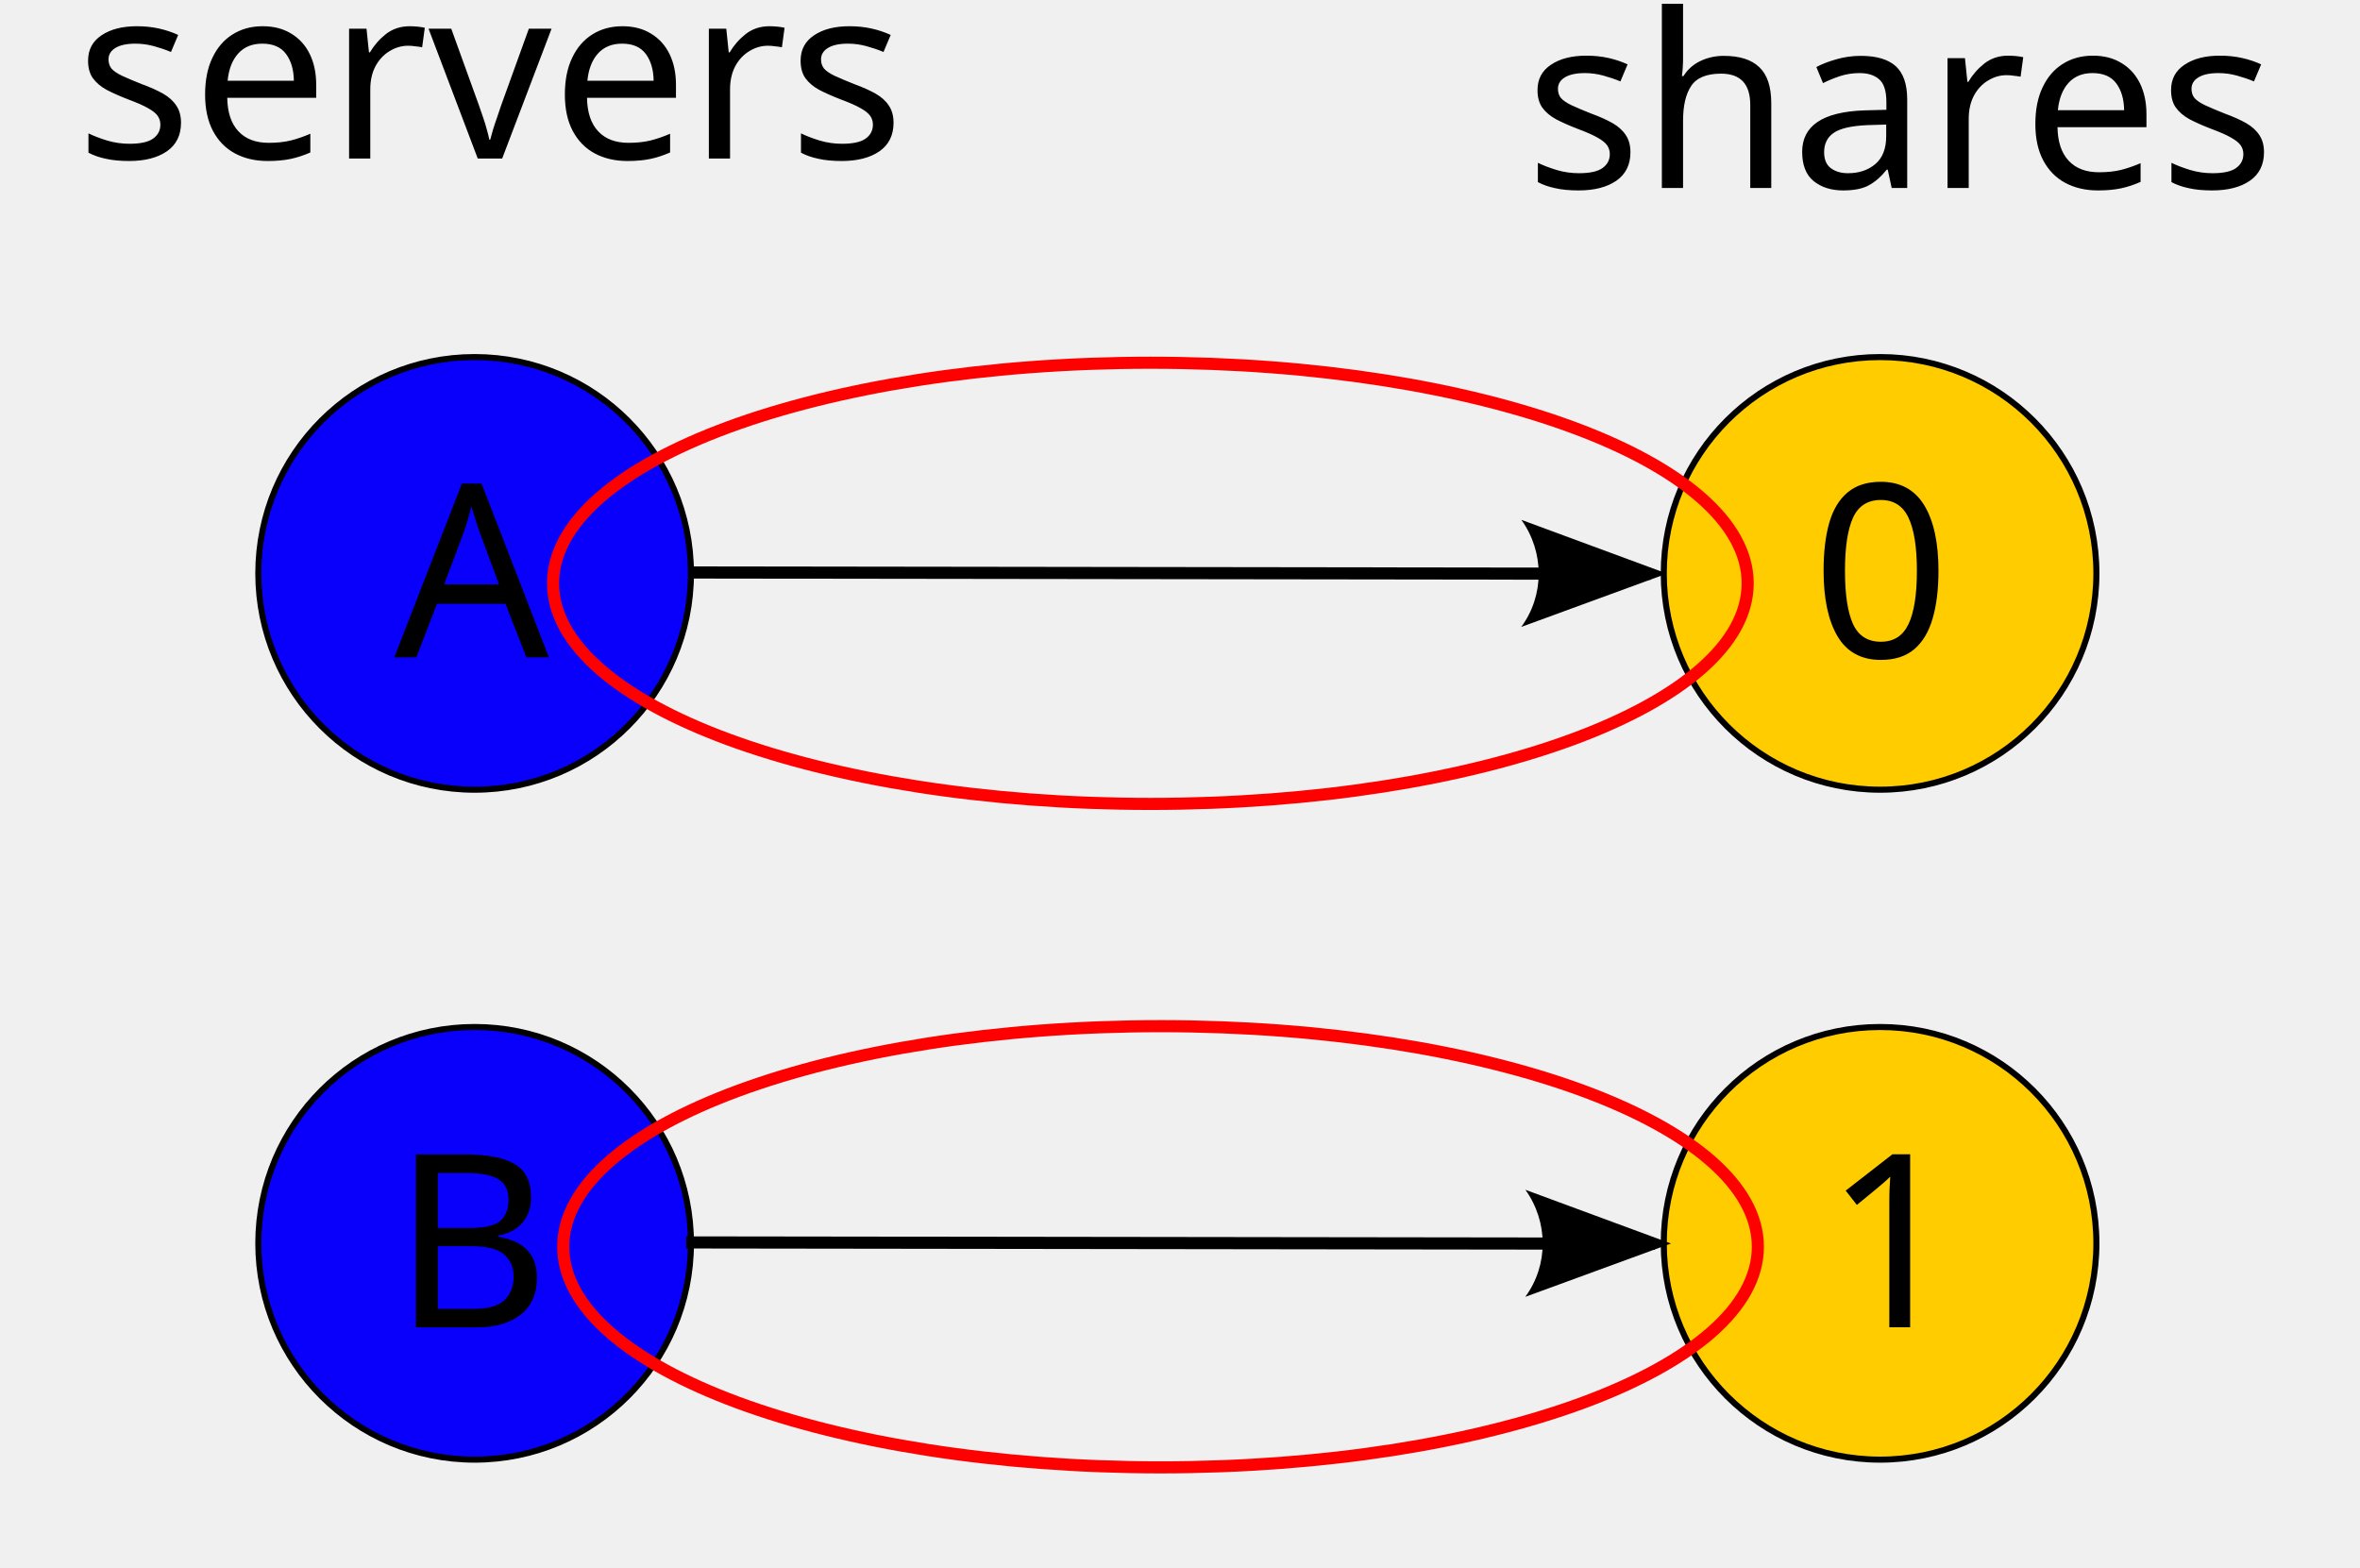
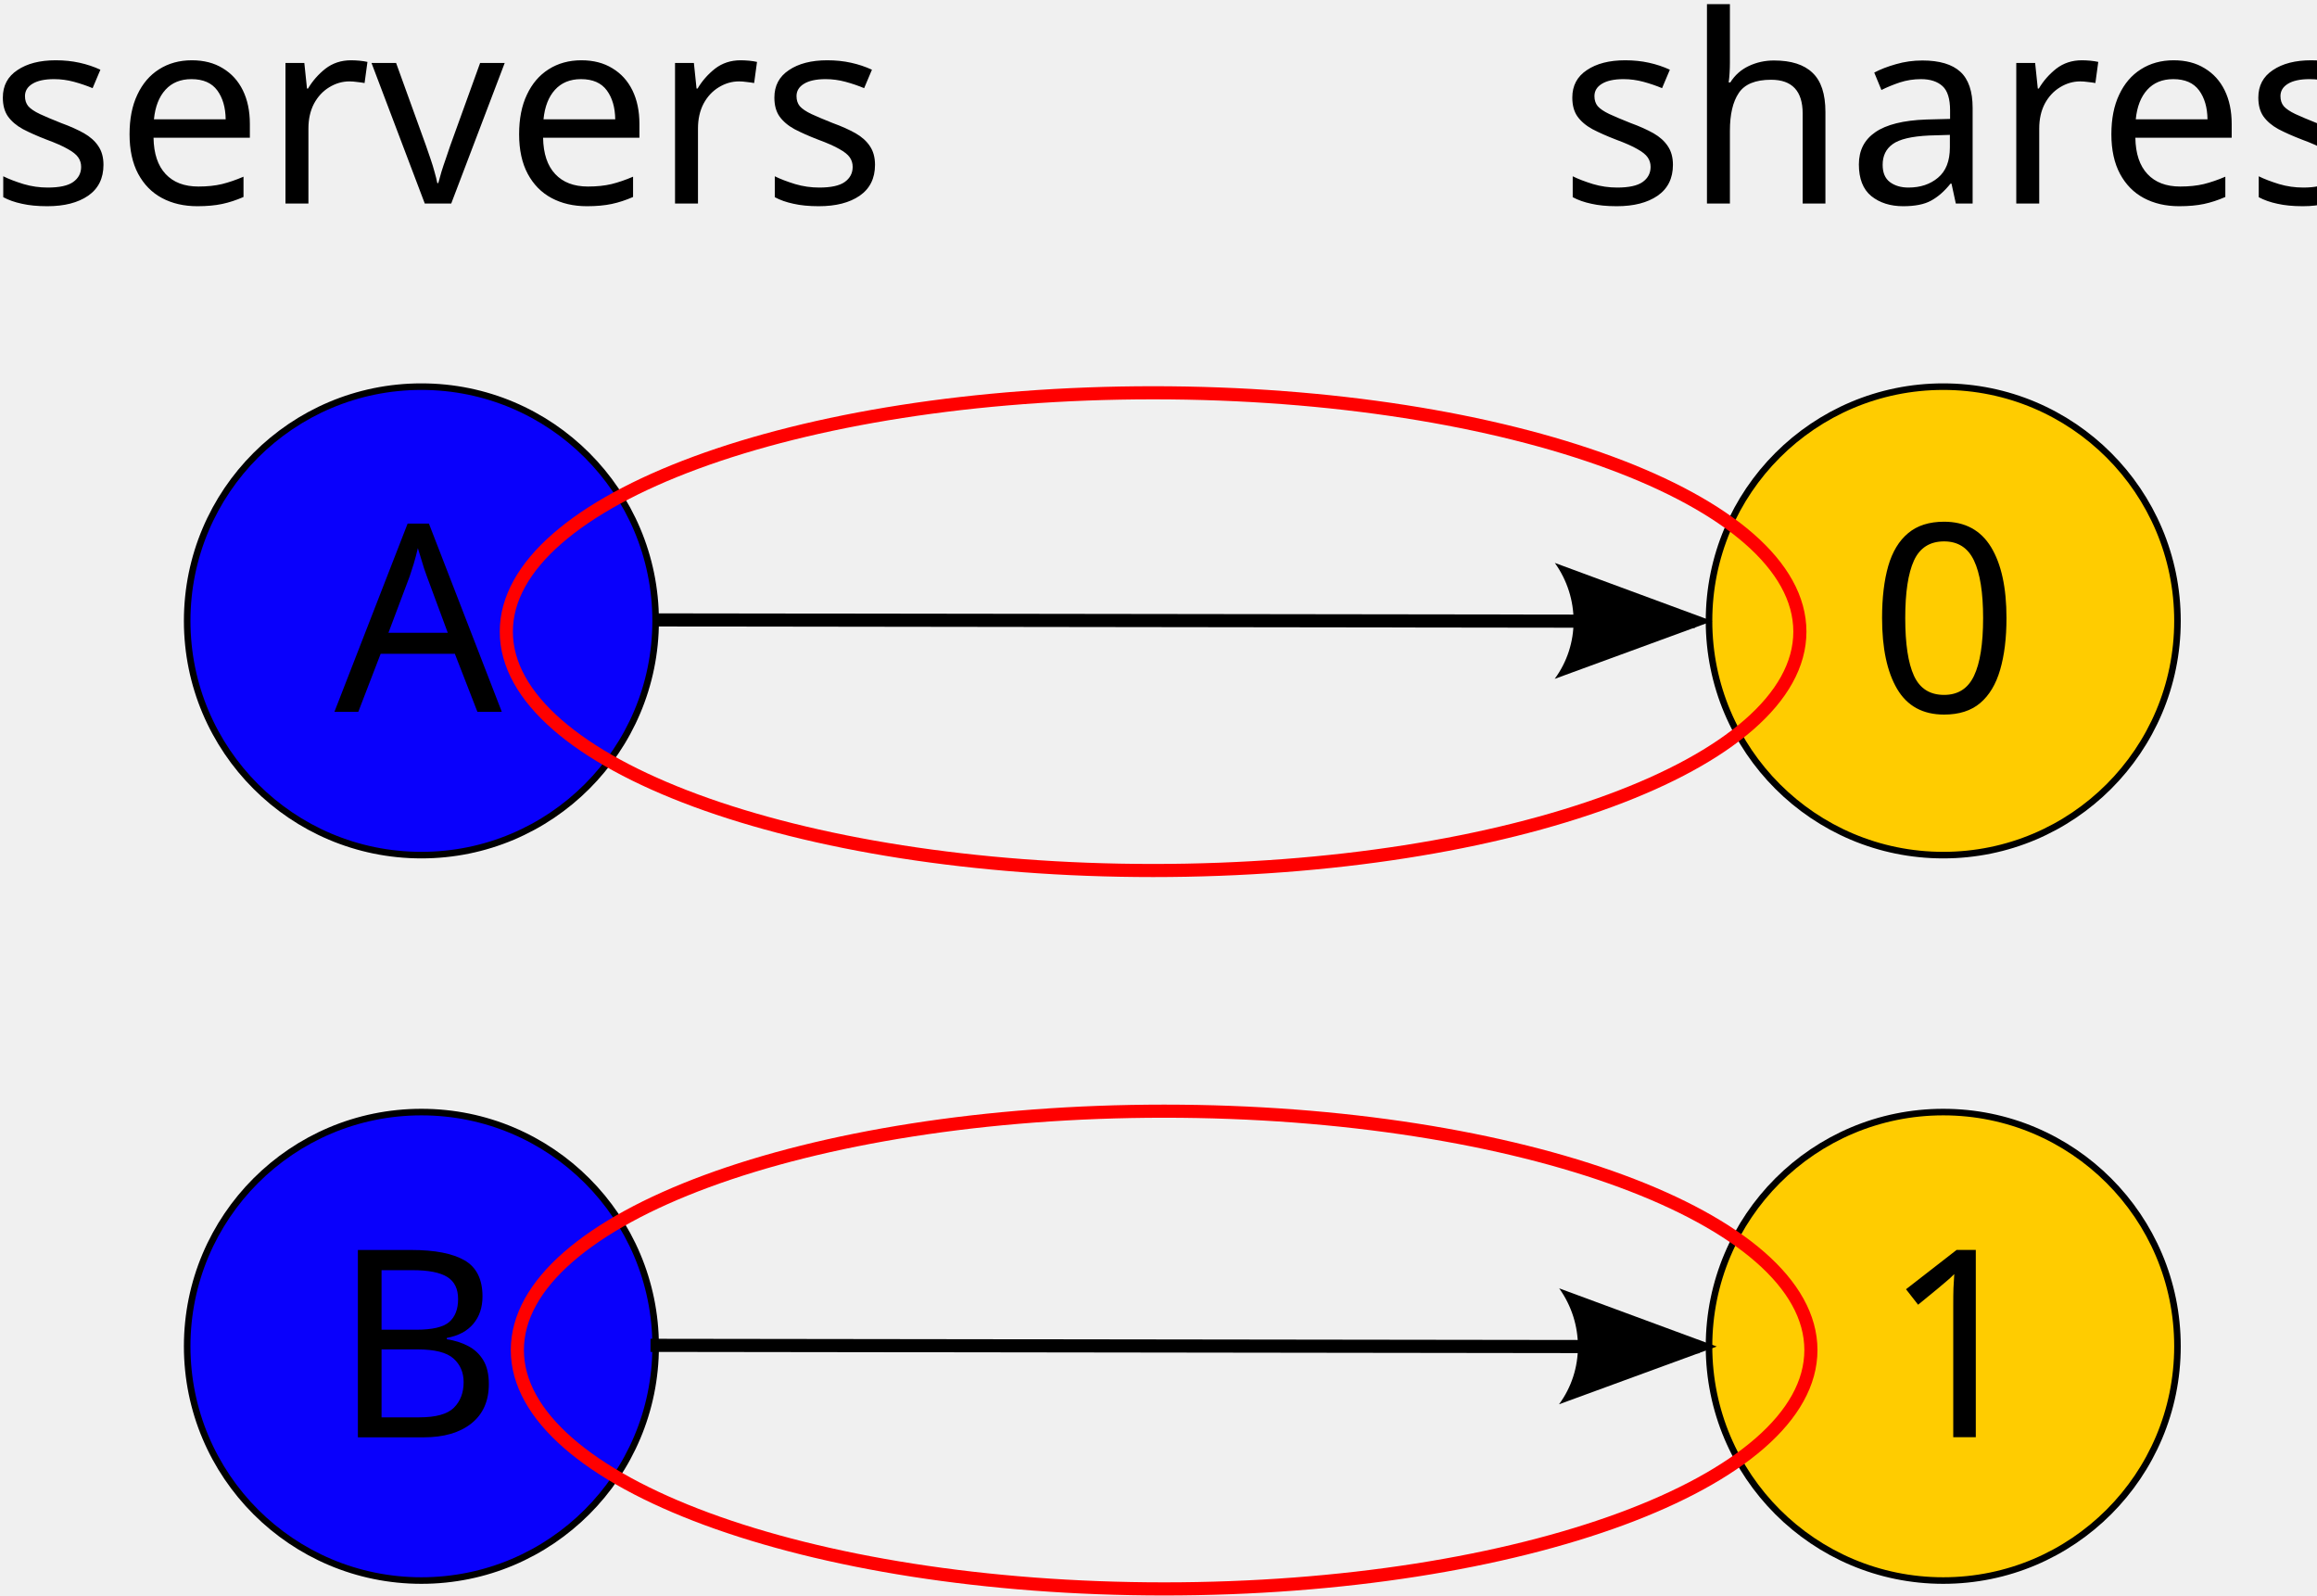
- <svg xmlns="http://www.w3.org/2000/svg" width="194.821" height="129.369" id="svg5027" version="1.1">
+ <svg xmlns="http://www.w3.org/2000/svg" width="176.643" height="121.631" id="svg5027" version="1.1">
  <defs id="defs5029">
    <marker orient="auto" refY="0" refX="0" id="Arrow2Lend" style="overflow:visible">
      <path id="path4141" style="fill-rule:evenodd;stroke-width:0.625;stroke-linejoin:round" d="M 8.719,4.034 -2.207,0.016 8.719,-4.002 c -1.745,2.372 -1.735,5.617 -6e-7,8.035 z" transform="matrix(-1.1,0,0,-1.1,-1.1,0)" />
    </marker>
    <marker style="overflow:visible" id="DistanceEnd" refX="0" refY="0" orient="auto">
      <g id="g2301">
        <path style="fill:none;stroke:#ffffff;stroke-width:1.15;stroke-linecap:square" d="M 0,0 -2,0" id="path2316" />
-         <path style="fill:#000000;fill-rule:evenodd;stroke:none" d="M 0,0 -13,4 -9,0 -13,-4 0,0 z" id="path2312" />
+         <path style="fill:#000000;fill-rule:evenodd;stroke:none" d="M 0,0 -13,4 -9,0 -13,-4 0,0 Z" id="path2312" />
        <path style="fill:none;stroke:#000000;stroke-width:1;stroke-linecap:square" d="M 0,-4 0,40" id="path2314" />
      </g>
    </marker>
    <marker orient="auto" refY="0" refX="0" id="Arrow1Lend" style="overflow:visible">
-       <path id="path4123" d="M 0,0 5,-5 -12.5,0 5,5 0,0 z" style="fill-rule:evenodd;stroke:#000000;stroke-width:1pt" transform="matrix(-0.8,0,0,-0.8,-10,0)" />
+       <path id="path4123" d="M 0,0 5,-5 -12.5,0 5,5 0,0 Z" style="fill-rule:evenodd;stroke:#000000;stroke-width:1pt" transform="matrix(-0.8,0,0,-0.8,-10,0)" />
    </marker>
    <marker orient="auto" refY="0" refX="0" id="marker5066" style="overflow:visible">
-       <path id="path5068" d="M 0,0 5,-5 -12.5,0 5,5 0,0 z" style="fill-rule:evenodd;stroke:#000000;stroke-width:1pt" transform="matrix(-0.8,0,0,-0.8,-10,0)" />
+       <path id="path5068" d="M 0,0 5,-5 -12.5,0 5,5 0,0 Z" style="fill-rule:evenodd;stroke:#000000;stroke-width:1pt" transform="matrix(-0.8,0,0,-0.8,-10,0)" />
    </marker>
    <marker orient="auto" refY="0" refX="0" id="Arrow2Lend-0" style="overflow:visible">
      <path id="path4141-5" style="fill-rule:evenodd;stroke-width:0.625;stroke-linejoin:round" d="M 8.719,4.034 -2.207,0.016 8.719,-4.002 c -1.745,2.372 -1.735,5.617 -6e-7,8.035 z" transform="matrix(-1.1,0,0,-1.1,-1.1,0)" />
    </marker>
    <marker orient="auto" refY="0" refX="0" id="Arrow2Lend-5" style="overflow:visible">
      <path id="path4141-3" style="fill-rule:evenodd;stroke-width:0.625;stroke-linejoin:round" d="M 8.719,4.034 -2.207,0.016 8.719,-4.002 c -1.745,2.372 -1.735,5.617 -6e-7,8.035 z" transform="matrix(-1.1,0,0,-1.1,-1.1,0)" />
    </marker>
    <marker orient="auto" refY="0" refX="0" id="Arrow2Lend-7" style="overflow:visible">
      <path id="path4141-9" style="fill-rule:evenodd;stroke-width:0.625;stroke-linejoin:round" d="M 8.719,4.034 -2.207,0.016 8.719,-4.002 c -1.745,2.372 -1.735,5.617 -6e-7,8.035 z" transform="matrix(-1.1,0,0,-1.1,-1.1,0)" />
    </marker>
    <marker orient="auto" refY="0" refX="0" id="Arrow2Lend-9" style="overflow:visible">
      <path id="path4141-0" style="fill-rule:evenodd;stroke-width:0.625;stroke-linejoin:round" d="M 8.719,4.034 -2.207,0.016 8.719,-4.002 c -1.745,2.372 -1.735,5.617 -6e-7,8.035 z" transform="matrix(-1.1,0,0,-1.1,-1.1,0)" />
    </marker>
    <marker orient="auto" refY="0" refX="0" id="Arrow2Lend-3" style="overflow:visible">
      <path id="path4141-95" style="fill-rule:evenodd;stroke-width:0.625;stroke-linejoin:round" d="M 8.719,4.034 -2.207,0.016 8.719,-4.002 c -1.745,2.372 -1.735,5.617 -6e-7,8.035 z" transform="matrix(-1.1,0,0,-1.1,-1.1,0)" />
    </marker>
  </defs>
-   <g id="layer1" transform="translate(-84.93604,-382.7523)">
+   <g id="layer1" transform="translate(-91.99024,-382.7523)">
    <g id="g4593" transform="matrix(0.5,0,0,0.5,124.7639,381.5617)">
-       <path d="m 228.571,233.076 a 35.714,35.714 0 0 1 -35.714,35.714 35.714,35.714 0 0 1 -35.714,-35.714 35.714,35.714 0 0 1 35.714,-35.714 35.714,35.714 0 0 1 35.714,35.714 z" id="path2985-4-3" style="fill:#ffcc00;fill-opacity:1;fill-rule:evenodd;stroke:#000000;stroke-width:1px;stroke-linecap:butt;stroke-linejoin:miter;stroke-opacity:1" transform="translate(37.89307,-136.0283)" />
+       <circle id="path2985-4-3" style="fill:#ffcc00;fill-opacity:1;fill-rule:evenodd;stroke:#000000;stroke-width:1px;stroke-linecap:butt;stroke-linejoin:miter;stroke-opacity:1" transform="translate(37.89307,-136.0283)" cx="192.857" cy="233.076" r="35.714" />
      <g transform="translate(-142.8149,-435.9946)" id="g3975">
-         <text xml:space="preserve" style="font-size:40px;font-style:normal;font-weight:normal;line-height:125%;letter-spacing:0px;word-spacing:0px;fill:#000000;fill-opacity:1;stroke:none;font-family:Sans" x="362.285" y="546.923" id="text3852">
-           <tspan id="tspan3854" x="362.285" y="546.923" style="font-size:40px;font-style:normal;font-variant:normal;font-weight:normal;font-stretch:normal;text-align:start;line-height:125%;writing-mode:lr-tb;text-anchor:start;font-family:Ubuntu;-inkscape-font-specification:Ubuntu">0</tspan>
+         <text xml:space="preserve" style="font-style:normal;font-weight:normal;font-size:40px;line-height:125%;font-family:Sans;letter-spacing:0px;word-spacing:0px;fill:#000000;fill-opacity:1;stroke:none" x="362.285" y="546.923" id="text3852">
+           <tspan id="tspan3854" x="362.285" y="546.923" style="font-style:normal;font-variant:normal;font-weight:normal;font-stretch:normal;font-size:40px;line-height:125%;font-family:Ubuntu;-inkscape-font-specification:Ubuntu;text-align:start;writing-mode:lr-tb;text-anchor:start">0</tspan>
        </text>
      </g>
    </g>
    <g id="g4602" transform="matrix(0.5,0,0,0.5,105.1712,381.7689)">
-       <path d="m 228.571,233.076 a 35.714,35.714 0 0 1 -35.714,35.714 35.714,35.714 0 0 1 -35.714,-35.714 35.714,35.714 0 0 1 35.714,-35.714 35.714,35.714 0 0 1 35.714,35.714 z" id="path2985-4" style="fill:#ffcc00;fill-opacity:1;fill-rule:evenodd;stroke:#000000;stroke-width:1px;stroke-linecap:butt;stroke-linejoin:miter;stroke-opacity:1" transform="translate(77.07828,-25.83621)" />
-       <text id="text3856" y="221.1" x="260.695" style="font-size:40px;font-style:normal;font-weight:normal;line-height:125%;letter-spacing:0px;word-spacing:0px;fill:#000000;fill-opacity:1;stroke:none;font-family:Sans" xml:space="preserve">
-         <tspan y="221.1" x="260.695" id="tspan3858" style="font-size:40px;font-style:normal;font-variant:normal;font-weight:normal;font-stretch:normal;text-align:start;line-height:125%;writing-mode:lr-tb;text-anchor:start;font-family:Ubuntu;-inkscape-font-specification:Ubuntu">1</tspan>
+       <circle id="path2985-4" style="fill:#ffcc00;fill-opacity:1;fill-rule:evenodd;stroke:#000000;stroke-width:1px;stroke-linecap:butt;stroke-linejoin:miter;stroke-opacity:1" transform="translate(77.07828,-25.83621)" cx="192.857" cy="233.076" r="35.714" />
+       <text id="text3856" y="221.1" x="260.695" style="font-style:normal;font-weight:normal;font-size:40px;line-height:125%;font-family:Sans;letter-spacing:0px;word-spacing:0px;fill:#000000;fill-opacity:1;stroke:none" xml:space="preserve">
+         <tspan y="221.1" x="260.695" id="tspan3858" style="font-style:normal;font-variant:normal;font-weight:normal;font-stretch:normal;font-size:40px;line-height:125%;font-family:Ubuntu;-inkscape-font-specification:Ubuntu;text-align:start;writing-mode:lr-tb;text-anchor:start">1</tspan>
      </text>
    </g>
-     <text xml:space="preserve" style="font-size:20px;font-style:normal;font-variant:normal;font-weight:normal;font-stretch:normal;text-align:start;line-height:125%;letter-spacing:0px;word-spacing:0px;writing-mode:lr-tb;text-anchor:start;fill:#000000;fill-opacity:1;stroke:none;font-family:Ubuntu;-inkscape-font-specification:Ubuntu" x="91.19" y="395.842" id="text4565">
-       <tspan id="tspan4567" x="91.19" y="395.842">servers</tspan>
-       <tspan x="91.19" y="420.842" id="tspan4569" />
+     <text xml:space="preserve" style="font-style:normal;font-variant:normal;font-weight:normal;font-stretch:normal;font-size:20px;line-height:125%;font-family:Ubuntu;-inkscape-font-specification:Ubuntu;text-align:start;letter-spacing:0px;word-spacing:0px;writing-mode:lr-tb;text-anchor:start;fill:#000000;fill-opacity:1;stroke:none" x="91.19" y="398.272" id="text4565">
+       <tspan id="tspan4567" x="91.19" y="398.272">servers</tspan>
+       <tspan x="91.19" y="423.272" id="tspan4569" />
    </text>
-     <text xml:space="preserve" style="font-size:20px;font-style:normal;font-weight:normal;line-height:125%;letter-spacing:0px;word-spacing:0px;fill:#000000;fill-opacity:1;stroke:none;font-family:Sans" x="210.845" y="398.272" id="text4649">
-       <tspan id="tspan4651" x="210.845" y="398.272" style="font-size:20px;font-style:normal;font-variant:normal;font-weight:normal;font-stretch:normal;text-align:start;line-height:125%;writing-mode:lr-tb;text-anchor:start;font-family:Ubuntu;-inkscape-font-specification:Ubuntu">shares</tspan>
+     <text xml:space="preserve" style="font-style:normal;font-weight:normal;font-size:20px;line-height:125%;font-family:Sans;letter-spacing:0px;word-spacing:0px;fill:#000000;fill-opacity:1;stroke:none" x="210.845" y="398.272" id="text4649">
+       <tspan id="tspan4651" x="210.845" y="398.272" style="font-style:normal;font-variant:normal;font-weight:normal;font-stretch:normal;font-size:20px;line-height:125%;font-family:Ubuntu;-inkscape-font-specification:Ubuntu;text-align:start;writing-mode:lr-tb;text-anchor:start">shares</tspan>
    </text>
    <g id="g4584" transform="matrix(0.5,0,0,0.5,81.42881,381.5617)">
-       <path transform="translate(-107.4802,-136.0283)" d="m 228.571,233.076 a 35.714,35.714 0 0 1 -35.714,35.714 35.714,35.714 0 0 1 -35.714,-35.714 35.714,35.714 0 0 1 35.714,-35.714 35.714,35.714 0 0 1 35.714,35.714 z" id="path2985" style="fill:#0900fc;fill-opacity:1;fill-rule:evenodd;stroke:#000000;stroke-width:1px;stroke-linecap:butt;stroke-linejoin:miter;stroke-opacity:1" />
-       <text id="text3828" y="110.908" x="72.117" style="font-size:40px;font-style:normal;font-variant:normal;font-weight:normal;font-stretch:normal;text-align:start;line-height:125%;letter-spacing:0px;word-spacing:0px;writing-mode:lr-tb;text-anchor:start;fill:#000000;fill-opacity:1;stroke:none;font-family:Ubuntu;-inkscape-font-specification:Ubuntu" xml:space="preserve">
+       <circle transform="translate(-107.4802,-136.0283)" id="path2985" style="fill:#0900fc;fill-opacity:1;fill-rule:evenodd;stroke:#000000;stroke-width:1px;stroke-linecap:butt;stroke-linejoin:miter;stroke-opacity:1" cx="192.857" cy="233.076" r="35.714" />
+       <text id="text3828" y="110.908" x="72.117" style="font-style:normal;font-variant:normal;font-weight:normal;font-stretch:normal;font-size:40px;line-height:125%;font-family:Ubuntu;-inkscape-font-specification:Ubuntu;text-align:start;letter-spacing:0px;word-spacing:0px;writing-mode:lr-tb;text-anchor:start;fill:#000000;fill-opacity:1;stroke:none" xml:space="preserve">
        <tspan y="110.908" x="72.117" id="tspan3830">A</tspan>
      </text>
    </g>
    <g id="g4610" transform="matrix(0.5,0,0,0.5,82.53971,381.3544)">
-       <path d="m 228.571,233.076 a 35.714,35.714 0 0 1 -35.714,35.714 35.714,35.714 0 0 1 -35.714,-35.714 35.714,35.714 0 0 1 35.714,-35.714 35.714,35.714 0 0 1 35.714,35.714 z" id="path2985-3" style="fill:#0900fc;fill-opacity:1;fill-rule:evenodd;stroke:#000000;stroke-width:1px;stroke-linecap:butt;stroke-linejoin:miter;stroke-opacity:1" transform="translate(-109.702,-25.00713)" />
-       <text id="text3832" y="221.949" x="69.595" style="font-size:40px;font-style:normal;font-weight:normal;line-height:125%;letter-spacing:0px;word-spacing:0px;fill:#000000;fill-opacity:1;stroke:none;font-family:Sans" xml:space="preserve">
-         <tspan y="221.949" x="69.595" id="tspan3834" style="font-size:40px;font-style:normal;font-variant:normal;font-weight:normal;font-stretch:normal;text-align:start;line-height:125%;writing-mode:lr-tb;text-anchor:start;font-family:Ubuntu;-inkscape-font-specification:Ubuntu">B</tspan>
+       <circle id="path2985-3" style="fill:#0900fc;fill-opacity:1;fill-rule:evenodd;stroke:#000000;stroke-width:1px;stroke-linecap:butt;stroke-linejoin:miter;stroke-opacity:1" transform="translate(-109.702,-25.00713)" cx="192.857" cy="233.076" r="35.714" />
+       <text id="text3832" y="221.949" x="69.595" style="font-style:normal;font-weight:normal;font-size:40px;line-height:125%;font-family:Sans;letter-spacing:0px;word-spacing:0px;fill:#000000;fill-opacity:1;stroke:none" xml:space="preserve">
+         <tspan y="221.949" x="69.595" id="tspan3834" style="font-style:normal;font-variant:normal;font-weight:normal;font-stretch:normal;font-size:40px;line-height:125%;font-family:Ubuntu;-inkscape-font-specification:Ubuntu;text-align:start;writing-mode:lr-tb;text-anchor:start">B</tspan>
      </text>
    </g>
    <path style="display:inline;fill:none;stroke:#000000;stroke-width:1;stroke-linecap:butt;stroke-linejoin:miter;stroke-miterlimit:4;stroke-dasharray:none;stroke-opacity:1;marker-end:url(#Arrow2Lend)" d="m 141.584,485.315 79.96,0.106" id="path4114-4-5-7" />
    <path style="display:inline;fill:none;stroke:#000000;stroke-width:1;stroke-linecap:butt;stroke-linejoin:miter;stroke-miterlimit:4;stroke-dasharray:none;stroke-opacity:1;marker-end:url(#Arrow2Lend)" d="m 142.082,430.012 79.131,0.106" id="path4114-4-5-1" />
    <ellipse style="fill:none;fill-opacity:1;stroke:#ff0000;stroke-width:1;stroke-linecap:butt;stroke-miterlimit:4;stroke-dasharray:none;stroke-opacity:1" id="path3525" cx="179.9" cy="430.906" rx="49.309" ry="18.21" />
    <ellipse style="fill:none;fill-opacity:1;stroke:#ff0000;stroke-width:1;stroke-linecap:butt;stroke-miterlimit:4;stroke-dasharray:none;stroke-opacity:1" id="path3525-3" cx="180.741" cy="485.673" rx="49.309" ry="18.21" />
  </g>
</svg>
